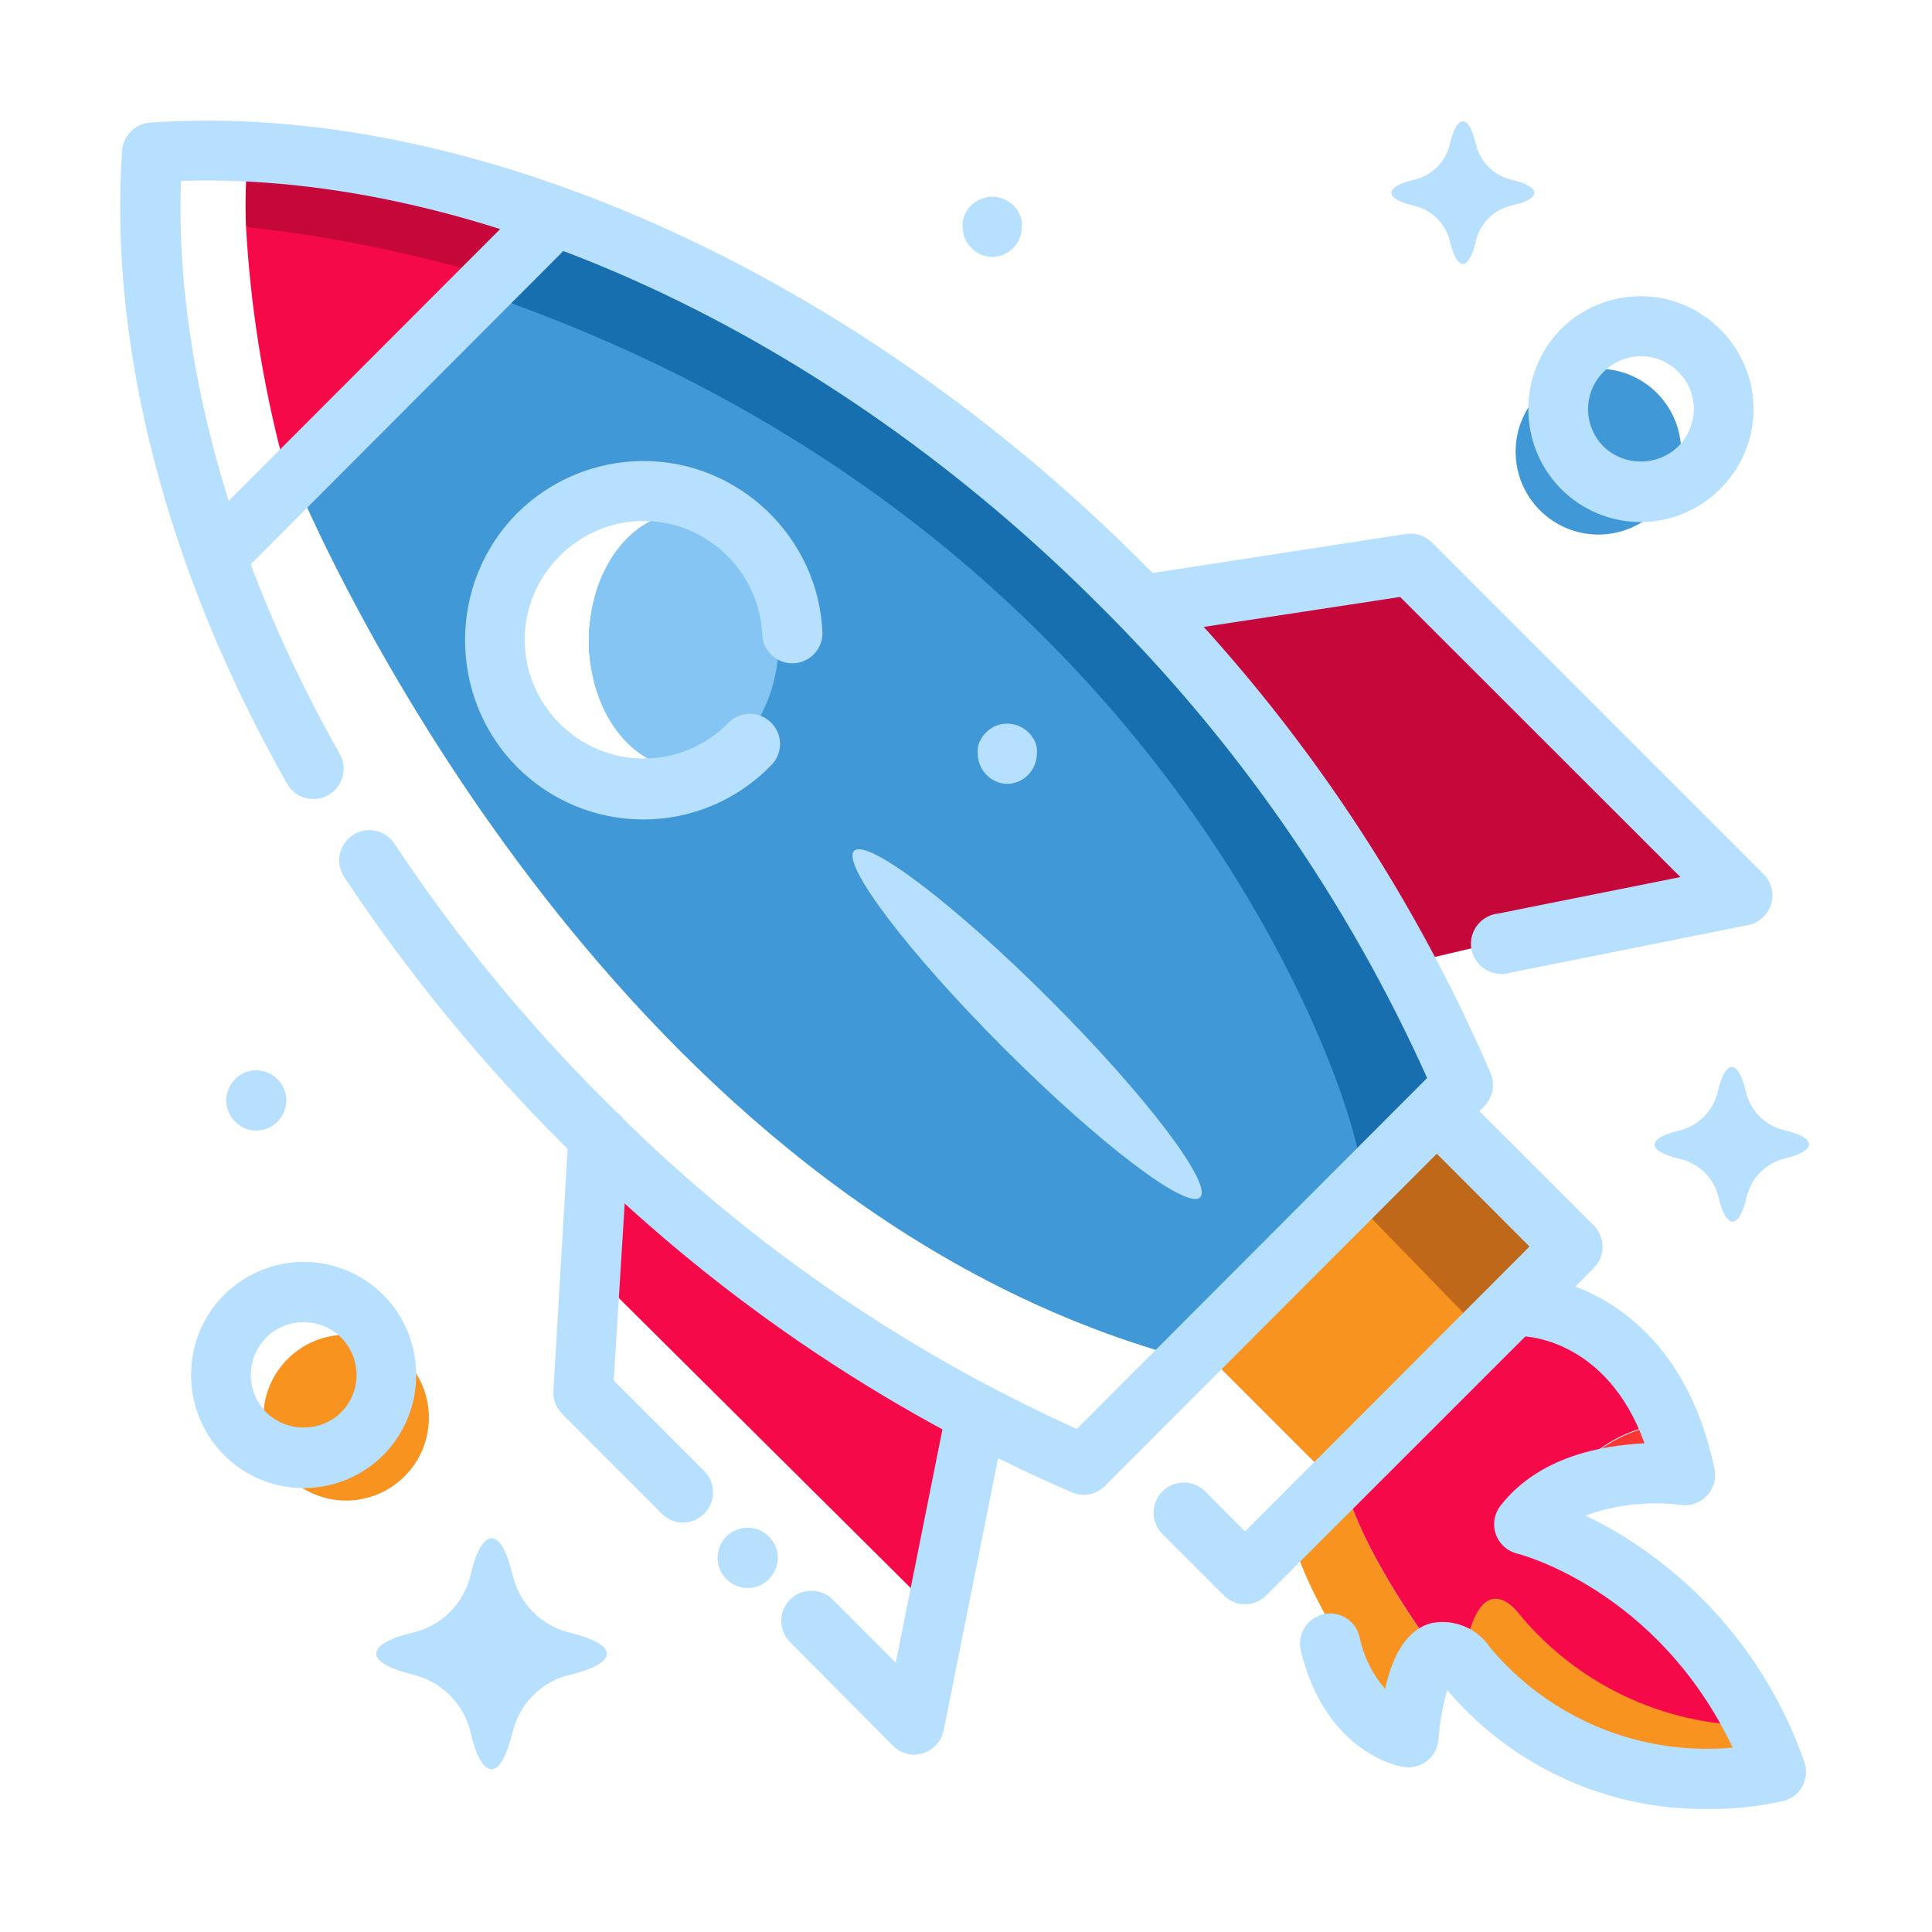
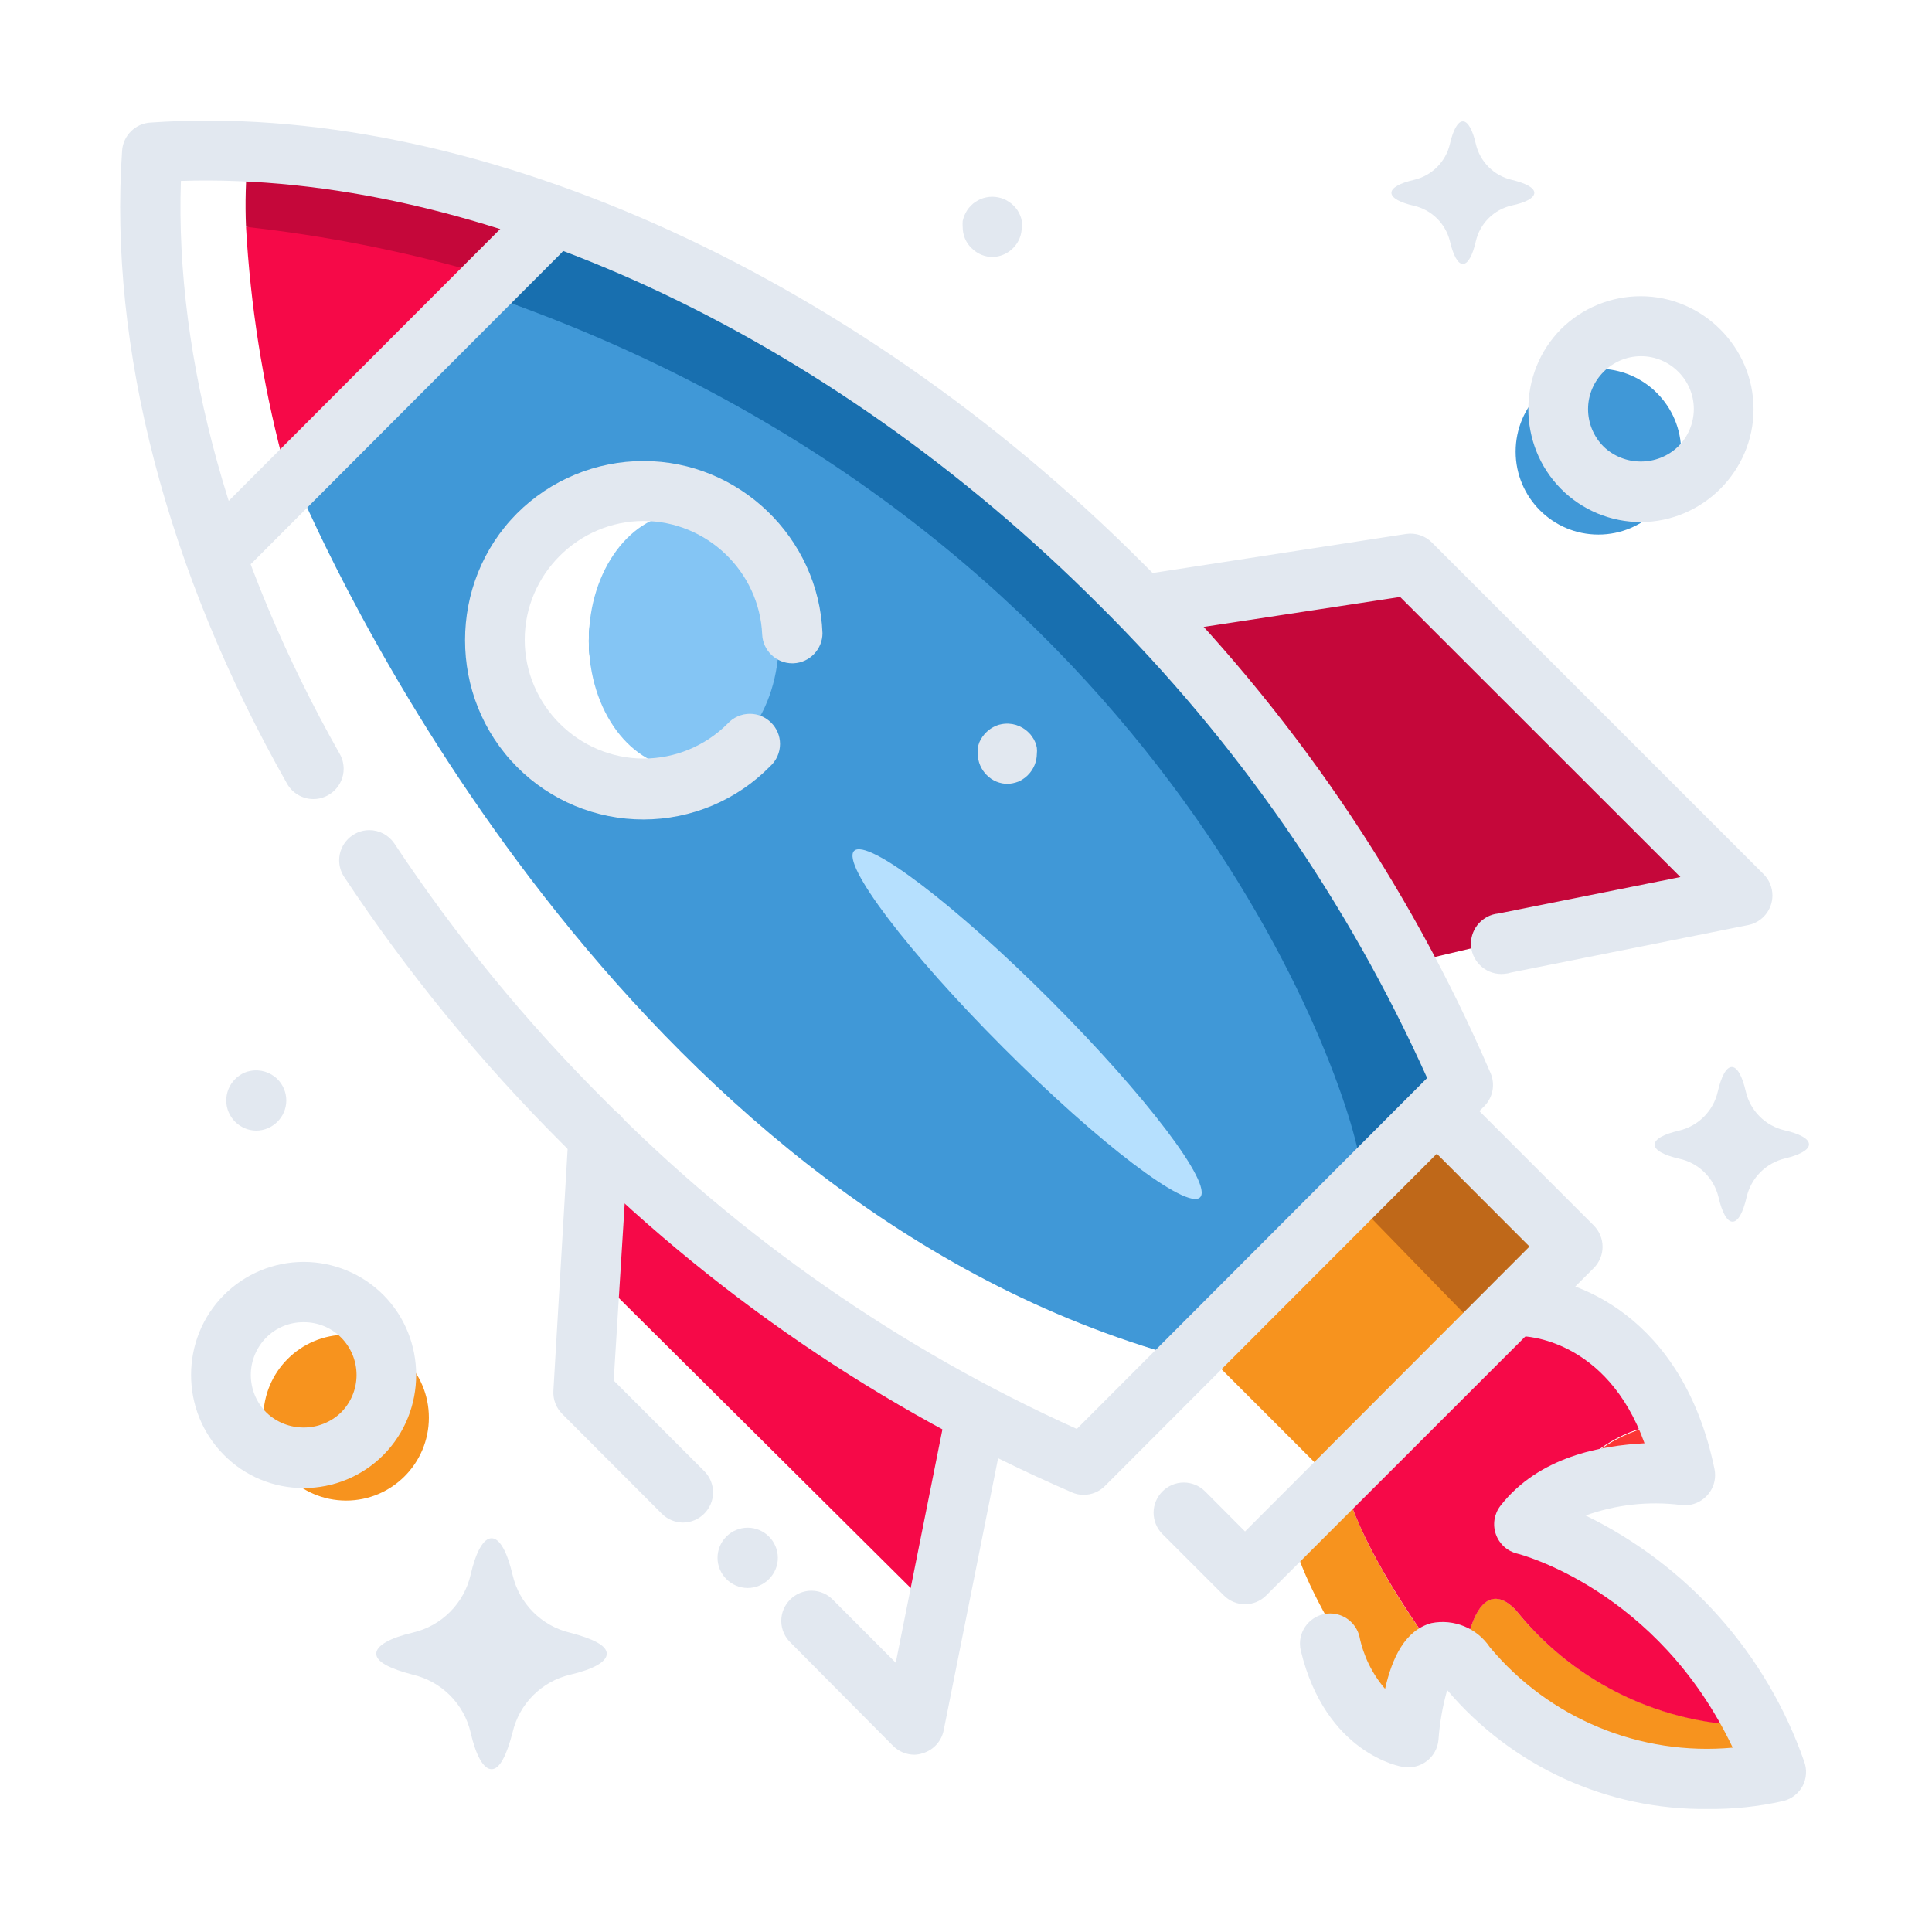
<svg xmlns="http://www.w3.org/2000/svg" width="100%" height="100%" viewBox="0 0 534 534" version="1.1" xml:space="preserve" style="fill-rule:evenodd;clip-rule:evenodd;stroke-linejoin:round;stroke-miterlimit:2;">
  <g>
    <path d="M356.958,424.083C362.625,447.417 389.125,480.167 389.125,480.167C390.625,464.083 393.875,458.292 397.042,456.875C388.708,445.583 375.417,425.458 371.542,409.583L356.958,424.083Z" style="fill:rgb(247,147,30);fill-rule:nonzero;" />
    <path d="M435.667,406.75C437.84,407.349 439.982,408.058 442.083,408.875C449.754,407.178 457.656,406.783 465.458,407.708C464.501,402.843 463.106,398.073 461.292,393.458C451.359,394.419 442.173,399.184 435.667,406.75Z" style="fill:rgb(252,53,53);fill-rule:nonzero;" />
    <path d="M419.625,445.833C419.625,445.833 408.583,430.708 404.375,459.5C404.631,459.775 404.868,460.067 405.083,460.375C439.958,502.583 490.583,489.542 490.583,489.542C488.967,485.196 487.089,480.952 484.958,476.833C459.666,476.747 435.689,465.37 419.625,445.833Z" style="fill:rgb(247,147,30);fill-rule:nonzero;" />
    <path d="M397.042,456.875C400.917,462.208 403.625,465.583 403.625,465.583C403.819,463.417 404.069,461.417 404.375,459.583C403.042,458.333 400,455.5 397.042,456.875Z" style="fill:rgb(252,53,53);fill-rule:nonzero;" />
    <path d="M419.625,445.833C435.664,465.417 459.645,476.841 484.958,476.958C472.266,450.393 449.157,430.21 421.125,421.208C426.446,414.796 433.797,410.386 441.958,408.708C439.857,407.891 437.715,407.182 435.542,406.583C442.017,399.045 451.154,394.283 461.042,393.292C447.958,360.75 420.292,360.833 420.292,360.833L371.542,409.583C375.417,425.458 388.833,445.583 397.042,456.875C400.083,455.5 403.042,458.125 404.375,459.583C408.583,430.792 419.625,445.833 419.625,445.833ZM257.958,445.125L267.708,387.25C266.75,386.708 194.833,346.167 168,323.708L168,355.75L257.958,445.125Z" style="fill:rgb(246,9,72);fill-rule:nonzero;" />
    <path d="M411.583,260.958L388.458,266.417L314.958,161.292L383.208,156.042L467.208,234.875L477.708,245.375L411.583,260.958" style="fill:rgb(197,7,58);fill-rule:nonzero;" />
    <path d="M376.208,323.542L398.667,302.25C394.5,289.292 338.875,131.958 162.75,61.417L82.125,134.083C82.333,134.5 82.583,135.125 82.833,135.667L140.625,83.583C313.708,152.958 370.25,306.083 376.208,323.542Z" style="fill:rgb(24,111,175);fill-rule:nonzero;" />
    <path d="M379.167,329.333L331.25,372.083L367.25,408.083L412.5,362.667L379.167,329.333Z" style="fill:rgb(247,147,30);fill-rule:nonzero;" />
    <path d="M429.875,344.542L397.125,307.083L330.958,371.792L331.25,372.083L373.375,330.875L408.333,366.833L429.875,344.542Z" style="fill:rgb(191,104,25);fill-rule:nonzero;" />
    <path d="M131.708,75.25C111.754,66.125 89.923,61.842 68,62.75C69.211,84.265 72.561,105.607 78,126.458C83.439,147.31 95.833,112.5 114.25,96.5C121.028,90.262 126.904,83.11 131.708,75.25Z" style="fill:rgb(246,9,72);fill-rule:nonzero;" />
    <path d="M152.292,56.167C94.542,40.375 68.542,42.917 68.542,42.917C67.901,49.493 67.72,56.107 68,62.708C89.548,65.086 110.859,69.267 131.708,75.208C126.904,83.068 121.028,90.22 114.25,96.458C130.583,82.208 147.333,66.042 152.292,56.167Z" style="fill:rgb(197,7,58);fill-rule:nonzero;" />
    <path d="M140.625,83.583L82.833,135.667C93.75,160.667 172.292,330.375 322.833,374.125L376.208,323.542C375,304.167 325,150 140.625,83.583ZM189,212.5C185.594,213.524 182.057,214.044 178.5,214.042C158.317,214.042 141.708,197.433 141.708,177.25C141.708,157.067 158.317,140.458 178.5,140.458C182.057,140.456 185.594,140.976 189,142C173.465,146.644 162.747,161.036 162.747,177.25C162.747,193.464 173.465,207.856 189,212.5Z" style="fill:rgb(64,152,215);fill-rule:nonzero;" />
    <ellipse cx="189" cy="177.042" rx="26.25" ry="35.25" style="fill:rgb(132,197,244);" />
-     <path d="M299.5,413.167C298.396,413.171 297.303,412.944 296.292,412.5C243.562,389.696 195.716,356.945 155.375,316.042C132.833,293.536 112.62,268.814 95.042,242.25C94.193,240.914 93.743,239.364 93.743,237.782C93.743,233.211 97.504,229.449 102.076,229.449C104.827,229.449 107.407,230.811 108.958,233.083C125.915,258.68 145.417,282.495 167.167,304.167C204.682,342.214 248.914,372.997 297.625,394.958L394.458,297.958C372.546,249.21 341.838,204.913 303.875,167.292C228.417,91.667 131.875,47.375 50,50C48.333,99.208 63.792,155.167 93.875,208.333C94.604,209.601 94.987,211.038 94.987,212.5C94.987,217.087 91.212,220.862 86.625,220.862C83.635,220.862 80.865,219.259 79.375,216.667C46.042,157.875 30,95.833 33.75,41.667C34.02,37.454 37.45,34.077 41.667,33.875C129.583,27.75 234.708,74.375 315.75,155.542C356.583,195.961 389.261,243.861 412,296.625C413.321,299.733 412.627,303.351 410.25,305.75L305.417,410.708C303.851,412.283 301.72,413.168 299.5,413.167Z" style="fill:rgb(182,224,254);fill-rule:nonzero;" />
-     <path d="M344.125,443.417C341.919,443.407 339.805,442.523 338.25,440.958L321.292,424C319.729,422.437 318.85,420.315 318.85,418.104C318.85,413.53 322.613,409.766 327.188,409.766C329.398,409.766 331.52,410.645 333.083,412.208L344.125,423.292L422.75,344.542L391.208,312.958C389.826,311.427 389.06,309.436 389.06,307.374C389.06,302.802 392.822,299.04 397.393,299.04C399.466,299.04 401.466,299.814 403,301.208L440.5,338.708C442.064,340.271 442.944,342.393 442.944,344.604C442.944,346.815 442.064,348.938 440.5,350.5L350,440.958C348.435,442.533 346.303,443.418 344.083,443.417L344.125,443.417ZM252.708,485C250.503,484.991 248.388,484.106 246.833,482.542L218.667,454.167C216.931,452.588 215.94,450.348 215.94,448.001C215.94,443.43 219.702,439.668 224.273,439.668C226.63,439.668 228.879,440.668 230.458,442.417L247.583,459.583L261.167,391.667C261.804,387.634 265.315,384.634 269.398,384.634C273.969,384.634 277.731,388.396 277.731,392.967C277.731,393.624 277.654,394.278 277.5,394.917L260.833,478.25C260.23,481.255 258.016,483.693 255.083,484.583C254.318,484.843 253.517,484.983 252.708,485ZM206.667,438.917L206.66,438.917C202.088,438.917 198.327,435.155 198.327,430.583C198.327,428.362 199.215,426.231 200.792,424.667C202.352,423.119 204.463,422.25 206.66,422.25C211.232,422.25 214.993,426.012 214.993,430.583C214.993,435.152 211.236,438.913 206.667,438.917ZM188.792,420.833C186.586,420.824 184.472,419.939 182.917,418.375L155.375,390.792C153.698,389.109 152.818,386.788 152.958,384.417L157.125,313.583C157.377,309.192 161.06,305.715 165.458,305.715C170.037,305.715 173.805,309.483 173.805,314.063C173.805,314.222 173.801,314.382 173.792,314.542L169.625,381.583L194.625,406.583C196.202,408.147 197.09,410.279 197.09,412.5C197.09,417.058 193.35,420.814 188.792,420.833ZM415.75,269.167C415.48,269.193 415.209,269.206 414.938,269.206C410.344,269.206 406.565,265.427 406.565,260.833C406.565,256.546 409.858,252.916 414.125,252.5L464.458,242.417L387,165L321.417,175C320.996,175.064 320.571,175.096 320.146,175.096C315.521,175.096 311.716,171.291 311.716,166.667C311.716,162.52 314.776,158.958 318.875,158.333L388.625,147.583C391.254,147.186 393.92,148.069 395.792,149.958L487.458,241.625C489.019,243.187 489.896,245.307 489.896,247.515C489.896,251.436 487.128,254.853 483.292,255.667L417.708,268.792C417.074,269 416.416,269.126 415.75,269.167ZM63.792,157.958C61.592,157.96 59.479,157.091 57.917,155.542C56.352,153.979 55.473,151.857 55.473,149.646C55.473,147.435 56.352,145.312 57.917,143.75L142.875,58.667C144.454,56.918 146.704,55.918 149.06,55.918C153.632,55.918 157.393,59.68 157.393,64.251C157.393,66.598 156.403,68.838 154.667,70.417L69.708,155.542C68.136,157.101 66.006,157.971 63.792,157.958ZM177.875,226.5C164.739,226.525 152.126,221.284 142.875,211.958C123.76,192.703 123.76,161.172 142.875,141.917C152.154,132.641 164.751,127.424 177.871,127.424C204.3,127.424 226.306,148.591 227.333,175C227.338,179.433 223.804,183.134 219.375,183.333C219.247,183.339 219.12,183.342 218.992,183.342C214.559,183.342 210.861,179.804 210.667,175.375C209.895,157.927 195.33,143.993 177.865,143.993C159.854,143.993 145.032,158.814 145.032,176.826C145.032,194.838 159.854,209.66 177.865,209.66C186.571,209.66 194.928,206.198 201.083,200.042C202.663,198.293 204.912,197.293 207.268,197.293C211.84,197.293 215.602,201.055 215.602,205.626C215.602,207.973 214.611,210.213 212.875,211.792C203.66,221.191 191.038,226.495 177.875,226.5Z" style="fill:rgb(182,224,254);fill-rule:nonzero;" />
+     <path d="M299.5,413.167C298.396,413.171 297.303,412.944 296.292,412.5C243.562,389.696 195.716,356.945 155.375,316.042C132.833,293.536 112.62,268.814 95.042,242.25C94.193,240.914 93.743,239.364 93.743,237.782C93.743,233.211 97.504,229.449 102.076,229.449C104.827,229.449 107.407,230.811 108.958,233.083C125.915,258.68 145.417,282.495 167.167,304.167C204.682,342.214 248.914,372.997 297.625,394.958L394.458,297.958C372.546,249.21 341.838,204.913 303.875,167.292C228.417,91.667 131.875,47.375 50,50C48.333,99.208 63.792,155.167 93.875,208.333C94.604,209.601 94.987,211.038 94.987,212.5C94.987,217.087 91.212,220.862 86.625,220.862C83.635,220.862 80.865,219.259 79.375,216.667C46.042,157.875 30,95.833 33.75,41.667C34.02,37.454 37.45,34.077 41.667,33.875C129.583,27.75 234.708,74.375 315.75,155.542C356.583,195.961 389.261,243.861 412,296.625C413.321,299.733 412.627,303.351 410.25,305.75L305.417,410.708C303.851,412.283 301.72,413.168 299.5,413.167Z" style="fill:rgb(226,232,240);fill-rule:nonzero;" />
+     <path d="M344.125,443.417C341.919,443.407 339.805,442.523 338.25,440.958L321.292,424C319.729,422.437 318.85,420.315 318.85,418.104C318.85,413.53 322.613,409.766 327.188,409.766C329.398,409.766 331.52,410.645 333.083,412.208L344.125,423.292L422.75,344.542L391.208,312.958C389.826,311.427 389.06,309.436 389.06,307.374C389.06,302.802 392.822,299.04 397.393,299.04C399.466,299.04 401.466,299.814 403,301.208L440.5,338.708C442.064,340.271 442.944,342.393 442.944,344.604C442.944,346.815 442.064,348.938 440.5,350.5L350,440.958C348.435,442.533 346.303,443.418 344.083,443.417L344.125,443.417ZM252.708,485C250.503,484.991 248.388,484.106 246.833,482.542L218.667,454.167C216.931,452.588 215.94,450.348 215.94,448.001C215.94,443.43 219.702,439.668 224.273,439.668C226.63,439.668 228.879,440.668 230.458,442.417L247.583,459.583L261.167,391.667C261.804,387.634 265.315,384.634 269.398,384.634C273.969,384.634 277.731,388.396 277.731,392.967C277.731,393.624 277.654,394.278 277.5,394.917L260.833,478.25C260.23,481.255 258.016,483.693 255.083,484.583C254.318,484.843 253.517,484.983 252.708,485ZM206.667,438.917L206.66,438.917C202.088,438.917 198.327,435.155 198.327,430.583C198.327,428.362 199.215,426.231 200.792,424.667C202.352,423.119 204.463,422.25 206.66,422.25C211.232,422.25 214.993,426.012 214.993,430.583C214.993,435.152 211.236,438.913 206.667,438.917ZM188.792,420.833C186.586,420.824 184.472,419.939 182.917,418.375L155.375,390.792C153.698,389.109 152.818,386.788 152.958,384.417L157.125,313.583C157.377,309.192 161.06,305.715 165.458,305.715C170.037,305.715 173.805,309.483 173.805,314.063C173.805,314.222 173.801,314.382 173.792,314.542L169.625,381.583L194.625,406.583C196.202,408.147 197.09,410.279 197.09,412.5C197.09,417.058 193.35,420.814 188.792,420.833ZM415.75,269.167C415.48,269.193 415.209,269.206 414.938,269.206C410.344,269.206 406.565,265.427 406.565,260.833C406.565,256.546 409.858,252.916 414.125,252.5L464.458,242.417L387,165L321.417,175C320.996,175.064 320.571,175.096 320.146,175.096C315.521,175.096 311.716,171.291 311.716,166.667C311.716,162.52 314.776,158.958 318.875,158.333L388.625,147.583C391.254,147.186 393.92,148.069 395.792,149.958L487.458,241.625C489.019,243.187 489.896,245.307 489.896,247.515C489.896,251.436 487.128,254.853 483.292,255.667L417.708,268.792C417.074,269 416.416,269.126 415.75,269.167ZM63.792,157.958C61.592,157.96 59.479,157.091 57.917,155.542C56.352,153.979 55.473,151.857 55.473,149.646C55.473,147.435 56.352,145.312 57.917,143.75L142.875,58.667C144.454,56.918 146.704,55.918 149.06,55.918C153.632,55.918 157.393,59.68 157.393,64.251C157.393,66.598 156.403,68.838 154.667,70.417L69.708,155.542C68.136,157.101 66.006,157.971 63.792,157.958ZM177.875,226.5C164.739,226.525 152.126,221.284 142.875,211.958C123.76,192.703 123.76,161.172 142.875,141.917C152.154,132.641 164.751,127.424 177.871,127.424C204.3,127.424 226.306,148.591 227.333,175C227.338,179.433 223.804,183.134 219.375,183.333C219.247,183.339 219.12,183.342 218.992,183.342C214.559,183.342 210.861,179.804 210.667,175.375C209.895,157.927 195.33,143.993 177.865,143.993C159.854,143.993 145.032,158.814 145.032,176.826C145.032,194.838 159.854,209.66 177.865,209.66C186.571,209.66 194.928,206.198 201.083,200.042C202.663,198.293 204.912,197.293 207.268,197.293C211.84,197.293 215.602,201.055 215.602,205.626C215.602,207.973 214.611,210.213 212.875,211.792C203.66,221.191 191.038,226.495 177.875,226.5Z" style="fill:rgb(226,232,240);fill-rule:nonzero;" />
    <path d="M236.074,235.183C239.686,231.576 264.044,250.102 290.433,276.528C316.823,302.954 335.315,327.338 331.702,330.945C328.09,334.553 303.732,316.027 277.343,289.6C250.953,263.174 232.461,238.791 236.074,235.183Z" style="fill:rgb(182,224,254);" />
-     <path d="M472.125,500C444.397,500.366 417.913,488.294 400,467.125C398.72,471.641 397.91,476.276 397.583,480.958C397.36,483.248 396.198,485.346 394.375,486.75C392.553,488.154 390.229,488.742 387.958,488.375C387.083,488.375 366.417,484.667 359.542,456.25C359.387,455.609 359.308,454.951 359.308,454.292C359.308,449.718 363.072,445.954 367.646,445.954C371.483,445.954 374.849,448.603 375.75,452.333C376.835,457.679 379.274,462.658 382.833,466.792C384.792,458.167 388.375,450.583 395.625,448.625C401.854,447.367 408.259,450.009 411.792,455.292C428.226,475.001 453.362,485.393 478.917,483.042C458.083,439.208 419.75,429.5 419.375,429.417C416.629,428.758 414.397,426.747 413.458,424.083C412.512,421.419 412.983,418.448 414.708,416.208C425.375,402.5 442.792,399.542 454.542,398.917C444.042,369.75 421.208,369.333 420.625,369.333C416.053,369.333 412.292,365.572 412.292,361C412.292,356.428 416.053,352.667 420.625,352.667C435.167,352.667 465.125,363.625 473.875,406C473.994,406.564 474.053,407.139 474.053,407.715C474.053,412.286 470.292,416.048 465.72,416.048C465.312,416.048 464.904,416.018 464.5,415.958C455.643,414.865 446.651,415.864 438.25,418.875C466.561,432.678 488.291,457.137 498.667,486.875C499.488,489.082 499.336,491.536 498.25,493.625C497.142,495.705 495.203,497.22 492.917,497.792C486.095,499.332 479.118,500.073 472.125,500ZM424.083,53.292C424.083,51.875 421.667,50.625 417.833,49.708C412.914,48.568 409.057,44.711 407.917,39.792C407.042,35.958 405.75,33.542 404.333,33.542C402.917,33.542 401.625,35.958 400.75,39.792C399.61,44.711 395.753,48.568 390.833,49.708C387,50.583 384.583,51.875 384.583,53.292C384.583,54.708 387,56 390.833,56.875C395.715,58.004 399.56,61.8 400.75,66.667C401.667,70.542 402.917,72.958 404.333,72.958C405.75,72.958 407.042,70.542 407.917,66.667C409.053,61.753 412.915,57.907 417.833,56.792C421.667,56 424.083,54.708 424.083,53.292ZM167.708,457.083C167.708,454.792 163.833,452.917 157.625,451.292C149.687,449.441 143.476,443.197 141.667,435.25C140.208,429.042 138.167,425.167 135.875,425.167C133.583,425.167 131.5,429.042 130.083,435.25C128.254,443.192 122.026,449.42 114.083,451.25C107.875,452.708 104,454.792 104,457.083C104,459.375 107.875,461.25 114.083,462.875C122.021,464.714 128.245,470.937 130.083,478.875C131.5,485.083 133.583,489 135.875,489C138.167,489 140.042,485.083 141.667,478.875C143.49,470.944 149.698,464.719 157.625,462.875C163.833,461.417 167.708,459.375 167.708,457.083ZM500,316.292C500,314.75 497.417,313.375 493.25,312.417C487.941,311.18 483.778,307.018 482.542,301.708C481.583,297.542 480.208,294.917 478.667,294.917C477.125,294.917 475.75,297.542 474.792,301.708C473.583,307.049 469.415,311.25 464.083,312.5C459.917,313.458 457.333,314.833 457.333,316.375C457.333,317.917 459.917,319.292 464.083,320.25C469.466,321.4 473.725,325.562 475,330.917C475.958,335.083 477.333,337.667 478.875,337.667C480.417,337.667 481.792,335.083 482.75,330.917C483.964,325.587 488.133,321.401 493.458,320.167C497.417,319.208 500,317.833 500,316.292ZM278.583,216.667C277.497,216.667 276.421,216.454 275.417,216.042C274.397,215.624 273.475,214.999 272.708,214.208C271.144,212.653 270.259,210.539 270.25,208.333C270.188,207.793 270.188,207.248 270.25,206.708C270.359,206.169 270.512,205.639 270.708,205.125C270.931,204.631 271.196,204.157 271.5,203.708C272.119,202.812 272.895,202.036 273.792,201.417C274.255,201.112 274.743,200.848 275.25,200.625C275.743,200.41 276.261,200.256 276.792,200.167C279.515,199.633 282.332,200.494 284.292,202.458C284.695,202.825 285.045,203.246 285.333,203.708C285.653,204.147 285.919,204.623 286.125,205.125C286.34,205.633 286.494,206.164 286.583,206.708C286.645,207.248 286.645,207.793 286.583,208.333C286.574,210.539 285.689,212.653 284.125,214.208C283.758,214.611 283.338,214.962 282.875,215.25C282.436,215.57 281.96,215.835 281.458,216.042C280.435,216.441 279.348,216.652 278.25,216.667L278.583,216.667ZM274.417,71.042C273.33,71.042 272.255,70.829 271.25,70.417C270.235,69.99 269.314,69.367 268.542,68.583C267.752,67.832 267.127,66.923 266.708,65.917C266.29,64.899 266.078,63.809 266.083,62.708C266.042,62.167 266.042,61.624 266.083,61.083C266.206,60.543 266.373,60.013 266.583,59.5C266.792,59.007 267.043,58.533 267.333,58.083C267.634,57.63 267.984,57.211 268.375,56.833C268.742,56.43 269.162,56.08 269.625,55.792C270.088,55.487 270.576,55.223 271.083,55C271.583,54.804 272.099,54.65 272.625,54.542C273.698,54.328 274.802,54.328 275.875,54.542C276.415,54.65 276.944,54.804 277.458,55C277.952,55.223 278.426,55.488 278.875,55.792C279.343,56.09 279.776,56.439 280.167,56.833C280.546,57.222 280.895,57.64 281.208,58.083C281.499,58.533 281.75,59.007 281.958,59.5C282.174,60.008 282.328,60.539 282.417,61.083C282.478,61.623 282.478,62.168 282.417,62.708C282.422,63.809 282.21,64.899 281.792,65.917C280.497,69.02 277.446,71.049 274.083,71.042L274.417,71.042ZM70.833,312.5C66.275,312.481 62.535,308.725 62.535,304.167C62.535,301.966 63.407,299.852 64.958,298.292C65.325,297.889 65.746,297.538 66.208,297.25C66.647,296.93 67.123,296.665 67.625,296.458C68.133,296.243 68.664,296.089 69.208,296C71.931,295.467 74.748,296.328 76.708,298.292C78.26,299.852 79.132,301.966 79.132,304.167C79.132,308.725 75.392,312.481 70.833,312.5Z" style="fill:rgb(182,224,254);fill-rule:nonzero;" />
+     <path d="M472.125,500C444.397,500.366 417.913,488.294 400,467.125C398.72,471.641 397.91,476.276 397.583,480.958C397.36,483.248 396.198,485.346 394.375,486.75C392.553,488.154 390.229,488.742 387.958,488.375C387.083,488.375 366.417,484.667 359.542,456.25C359.387,455.609 359.308,454.951 359.308,454.292C359.308,449.718 363.072,445.954 367.646,445.954C371.483,445.954 374.849,448.603 375.75,452.333C376.835,457.679 379.274,462.658 382.833,466.792C384.792,458.167 388.375,450.583 395.625,448.625C401.854,447.367 408.259,450.009 411.792,455.292C428.226,475.001 453.362,485.393 478.917,483.042C458.083,439.208 419.75,429.5 419.375,429.417C416.629,428.758 414.397,426.747 413.458,424.083C412.512,421.419 412.983,418.448 414.708,416.208C425.375,402.5 442.792,399.542 454.542,398.917C444.042,369.75 421.208,369.333 420.625,369.333C416.053,369.333 412.292,365.572 412.292,361C412.292,356.428 416.053,352.667 420.625,352.667C435.167,352.667 465.125,363.625 473.875,406C473.994,406.564 474.053,407.139 474.053,407.715C474.053,412.286 470.292,416.048 465.72,416.048C465.312,416.048 464.904,416.018 464.5,415.958C455.643,414.865 446.651,415.864 438.25,418.875C466.561,432.678 488.291,457.137 498.667,486.875C499.488,489.082 499.336,491.536 498.25,493.625C497.142,495.705 495.203,497.22 492.917,497.792C486.095,499.332 479.118,500.073 472.125,500ZM424.083,53.292C424.083,51.875 421.667,50.625 417.833,49.708C412.914,48.568 409.057,44.711 407.917,39.792C407.042,35.958 405.75,33.542 404.333,33.542C402.917,33.542 401.625,35.958 400.75,39.792C399.61,44.711 395.753,48.568 390.833,49.708C387,50.583 384.583,51.875 384.583,53.292C384.583,54.708 387,56 390.833,56.875C395.715,58.004 399.56,61.8 400.75,66.667C401.667,70.542 402.917,72.958 404.333,72.958C405.75,72.958 407.042,70.542 407.917,66.667C409.053,61.753 412.915,57.907 417.833,56.792C421.667,56 424.083,54.708 424.083,53.292ZM167.708,457.083C167.708,454.792 163.833,452.917 157.625,451.292C149.687,449.441 143.476,443.197 141.667,435.25C140.208,429.042 138.167,425.167 135.875,425.167C133.583,425.167 131.5,429.042 130.083,435.25C128.254,443.192 122.026,449.42 114.083,451.25C107.875,452.708 104,454.792 104,457.083C104,459.375 107.875,461.25 114.083,462.875C122.021,464.714 128.245,470.937 130.083,478.875C131.5,485.083 133.583,489 135.875,489C138.167,489 140.042,485.083 141.667,478.875C143.49,470.944 149.698,464.719 157.625,462.875C163.833,461.417 167.708,459.375 167.708,457.083ZM500,316.292C500,314.75 497.417,313.375 493.25,312.417C487.941,311.18 483.778,307.018 482.542,301.708C481.583,297.542 480.208,294.917 478.667,294.917C477.125,294.917 475.75,297.542 474.792,301.708C473.583,307.049 469.415,311.25 464.083,312.5C459.917,313.458 457.333,314.833 457.333,316.375C457.333,317.917 459.917,319.292 464.083,320.25C469.466,321.4 473.725,325.562 475,330.917C475.958,335.083 477.333,337.667 478.875,337.667C480.417,337.667 481.792,335.083 482.75,330.917C483.964,325.587 488.133,321.401 493.458,320.167C497.417,319.208 500,317.833 500,316.292ZM278.583,216.667C277.497,216.667 276.421,216.454 275.417,216.042C274.397,215.624 273.475,214.999 272.708,214.208C271.144,212.653 270.259,210.539 270.25,208.333C270.188,207.793 270.188,207.248 270.25,206.708C270.359,206.169 270.512,205.639 270.708,205.125C270.931,204.631 271.196,204.157 271.5,203.708C272.119,202.812 272.895,202.036 273.792,201.417C274.255,201.112 274.743,200.848 275.25,200.625C275.743,200.41 276.261,200.256 276.792,200.167C279.515,199.633 282.332,200.494 284.292,202.458C284.695,202.825 285.045,203.246 285.333,203.708C285.653,204.147 285.919,204.623 286.125,205.125C286.34,205.633 286.494,206.164 286.583,206.708C286.645,207.248 286.645,207.793 286.583,208.333C286.574,210.539 285.689,212.653 284.125,214.208C283.758,214.611 283.338,214.962 282.875,215.25C282.436,215.57 281.96,215.835 281.458,216.042C280.435,216.441 279.348,216.652 278.25,216.667L278.583,216.667ZM274.417,71.042C273.33,71.042 272.255,70.829 271.25,70.417C270.235,69.99 269.314,69.367 268.542,68.583C267.752,67.832 267.127,66.923 266.708,65.917C266.29,64.899 266.078,63.809 266.083,62.708C266.042,62.167 266.042,61.624 266.083,61.083C266.206,60.543 266.373,60.013 266.583,59.5C266.792,59.007 267.043,58.533 267.333,58.083C267.634,57.63 267.984,57.211 268.375,56.833C268.742,56.43 269.162,56.08 269.625,55.792C270.088,55.487 270.576,55.223 271.083,55C271.583,54.804 272.099,54.65 272.625,54.542C273.698,54.328 274.802,54.328 275.875,54.542C276.415,54.65 276.944,54.804 277.458,55C277.952,55.223 278.426,55.488 278.875,55.792C279.343,56.09 279.776,56.439 280.167,56.833C280.546,57.222 280.895,57.64 281.208,58.083C281.499,58.533 281.75,59.007 281.958,59.5C282.174,60.008 282.328,60.539 282.417,61.083C282.478,61.623 282.478,62.168 282.417,62.708C282.422,63.809 282.21,64.899 281.792,65.917C280.497,69.02 277.446,71.049 274.083,71.042L274.417,71.042ZM70.833,312.5C66.275,312.481 62.535,308.725 62.535,304.167C62.535,301.966 63.407,299.852 64.958,298.292C65.325,297.889 65.746,297.538 66.208,297.25C66.647,296.93 67.123,296.665 67.625,296.458C68.133,296.243 68.664,296.089 69.208,296C71.931,295.467 74.748,296.328 76.708,298.292C78.26,299.852 79.132,301.966 79.132,304.167C79.132,308.725 75.392,312.481 70.833,312.5Z" style="fill:rgb(226,232,240);fill-rule:nonzero;" />
    <ellipse cx="441.792" cy="124.833" rx="22.875" ry="22.917" style="fill:rgb(64,152,215);" />
-     <path d="M453.542,144.292C445.254,144.312 437.295,141.008 431.458,135.125C419.42,122.976 419.42,103.107 431.458,90.958C437.304,85.143 445.223,81.875 453.468,81.875C470.589,81.875 484.677,95.963 484.677,113.083C484.677,130.176 470.634,144.252 453.542,144.292ZM453.542,98.458C445.525,98.467 438.933,105.066 438.933,113.083C438.933,116.977 440.488,120.714 443.25,123.458C448.955,128.933 458.087,128.933 463.792,123.458C466.59,120.716 468.169,116.959 468.169,113.042C468.169,105.041 461.586,98.458 453.586,98.458L453.542,98.458Z" style="fill:rgb(182,224,254);fill-rule:nonzero;" />
+     <path d="M453.542,144.292C445.254,144.312 437.295,141.008 431.458,135.125C419.42,122.976 419.42,103.107 431.458,90.958C437.304,85.143 445.223,81.875 453.468,81.875C470.589,81.875 484.677,95.963 484.677,113.083C484.677,130.176 470.634,144.252 453.542,144.292ZM453.542,98.458C445.525,98.467 438.933,105.066 438.933,113.083C438.933,116.977 440.488,120.714 443.25,123.458C448.955,128.933 458.087,128.933 463.792,123.458C466.59,120.716 468.169,116.959 468.169,113.042C468.169,105.041 461.586,98.458 453.586,98.458L453.542,98.458Z" style="fill:rgb(226,232,240);fill-rule:nonzero;" />
    <ellipse cx="95.667" cy="391.833" rx="22.875" ry="22.917" style="fill:rgb(247,147,30);" />
-     <path d="M83.917,411.292C75.64,411.32 67.691,408.014 61.875,402.125C49.793,389.996 49.793,370.088 61.875,357.958C67.714,352.091 75.659,348.788 83.938,348.788C92.216,348.788 100.161,352.091 106,357.958C118.038,370.107 118.038,389.976 106,402.125C100.163,408.008 92.204,411.312 83.917,411.292ZM83.917,365.458C80.082,365.424 76.389,366.925 73.667,369.625C70.889,372.378 69.325,376.131 69.325,380.042C69.325,383.952 70.889,387.705 73.667,390.458C79.372,395.933 88.503,395.933 94.208,390.458C96.986,387.705 98.55,383.952 98.55,380.042C98.55,376.131 96.986,372.378 94.208,369.625C91.47,366.923 87.764,365.422 83.917,365.458Z" style="fill:rgb(182,224,254);fill-rule:nonzero;" />
+     <path d="M83.917,411.292C75.64,411.32 67.691,408.014 61.875,402.125C49.793,389.996 49.793,370.088 61.875,357.958C67.714,352.091 75.659,348.788 83.938,348.788C92.216,348.788 100.161,352.091 106,357.958C118.038,370.107 118.038,389.976 106,402.125C100.163,408.008 92.204,411.312 83.917,411.292ZM83.917,365.458C80.082,365.424 76.389,366.925 73.667,369.625C70.889,372.378 69.325,376.131 69.325,380.042C69.325,383.952 70.889,387.705 73.667,390.458C79.372,395.933 88.503,395.933 94.208,390.458C96.986,387.705 98.55,383.952 98.55,380.042C98.55,376.131 96.986,372.378 94.208,369.625C91.47,366.923 87.764,365.422 83.917,365.458Z" style="fill:rgb(226,232,240);fill-rule:nonzero;" />
  </g>
</svg>
